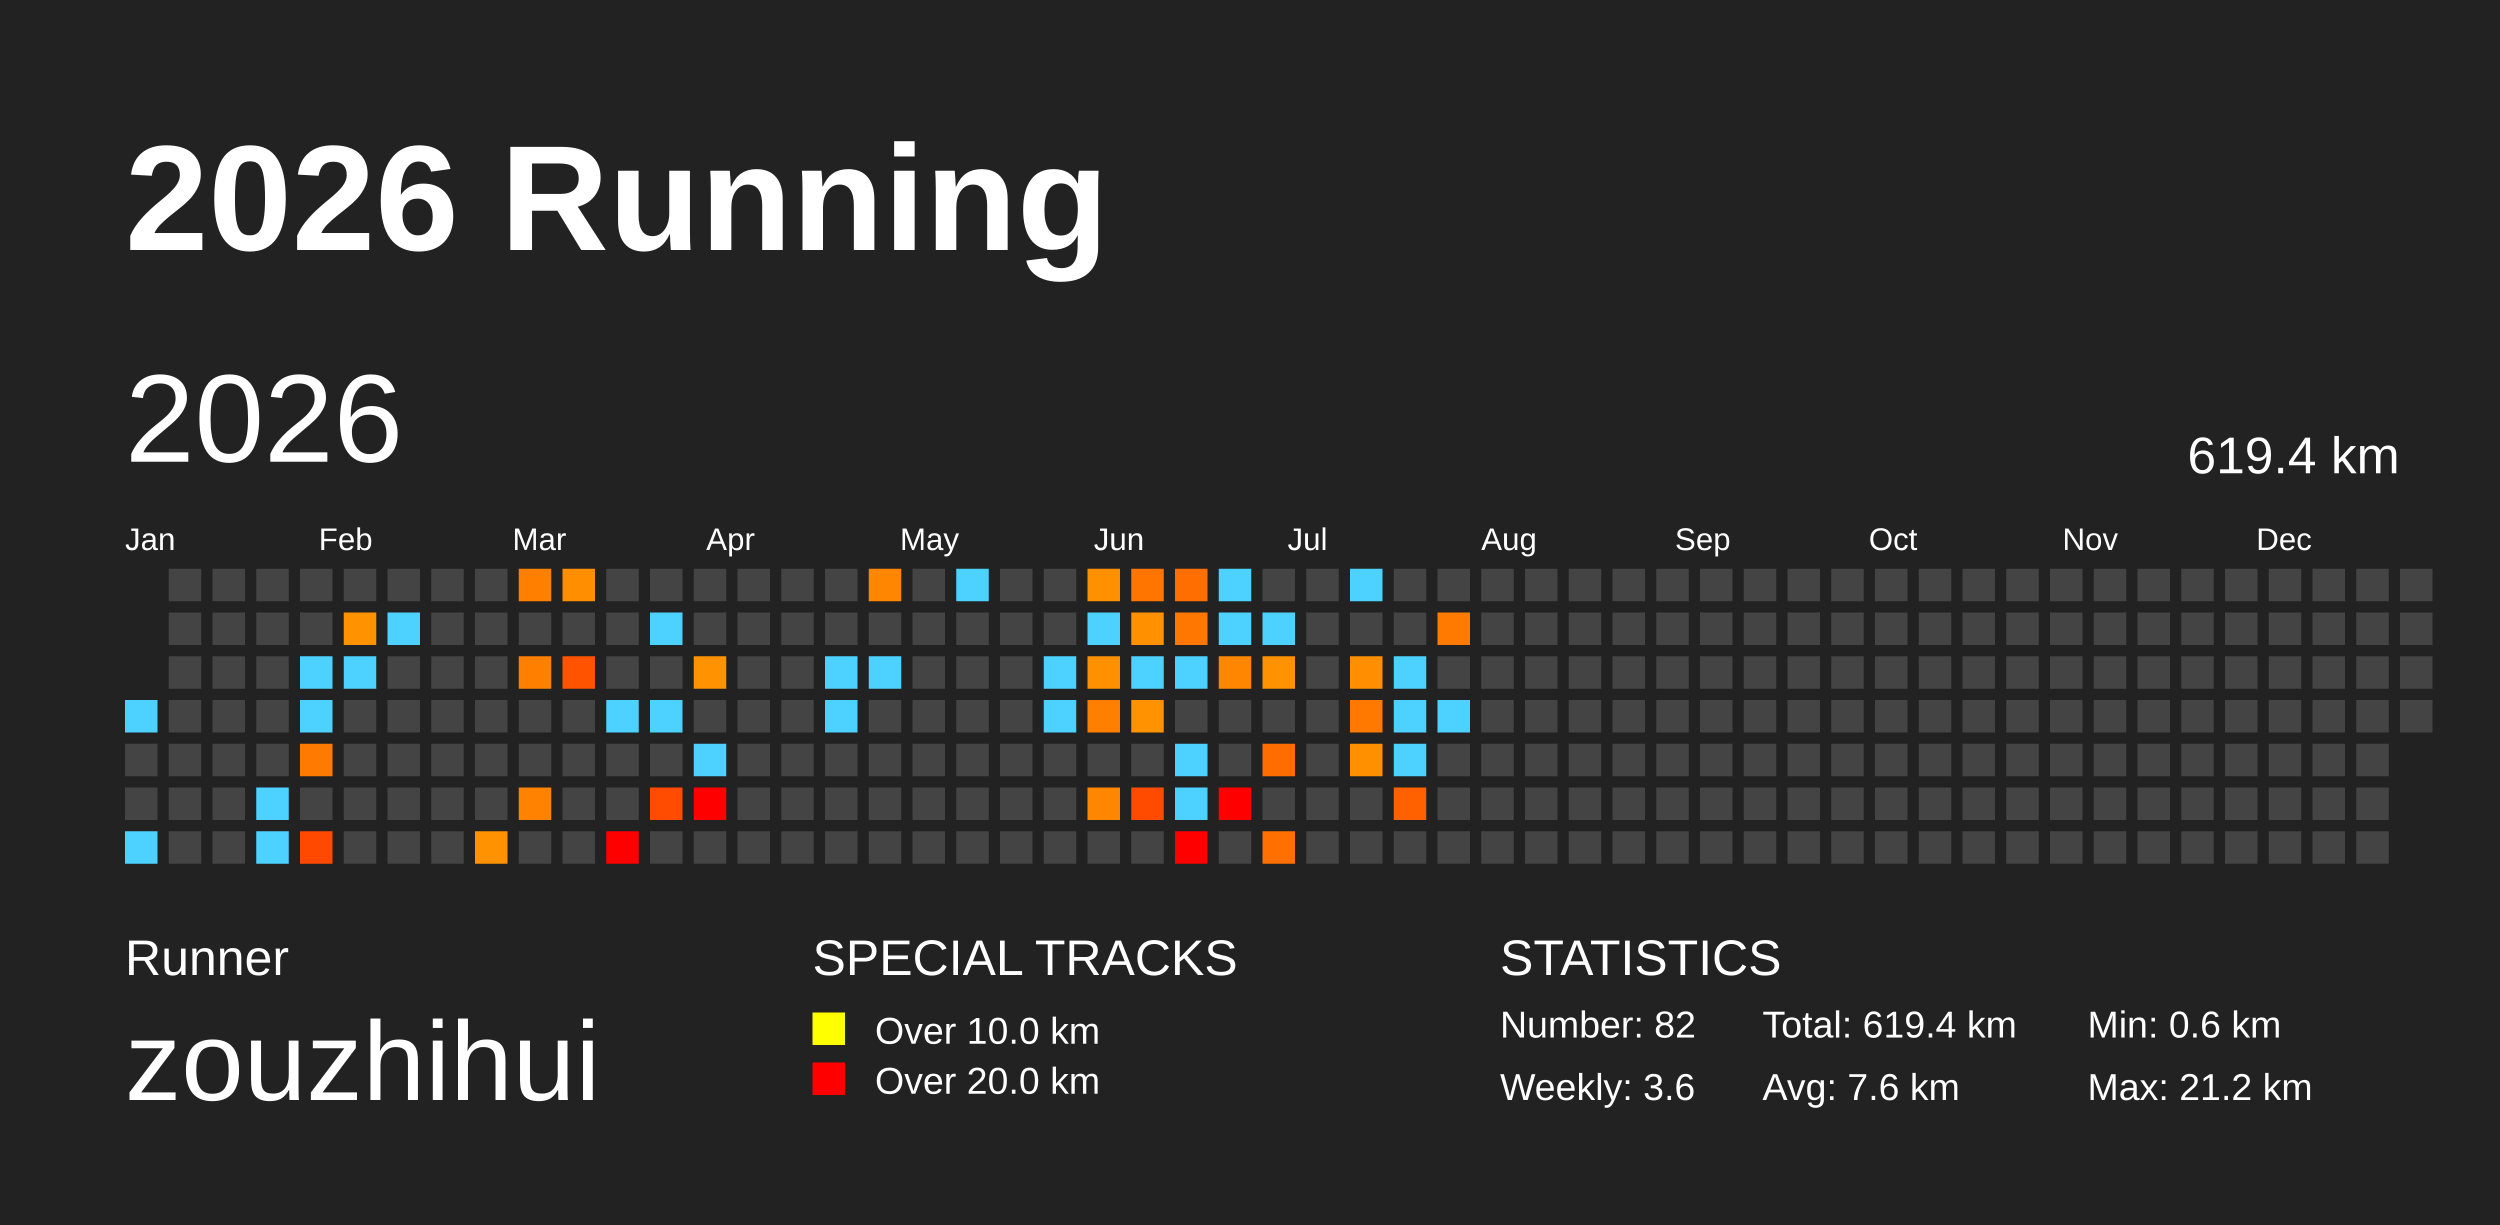
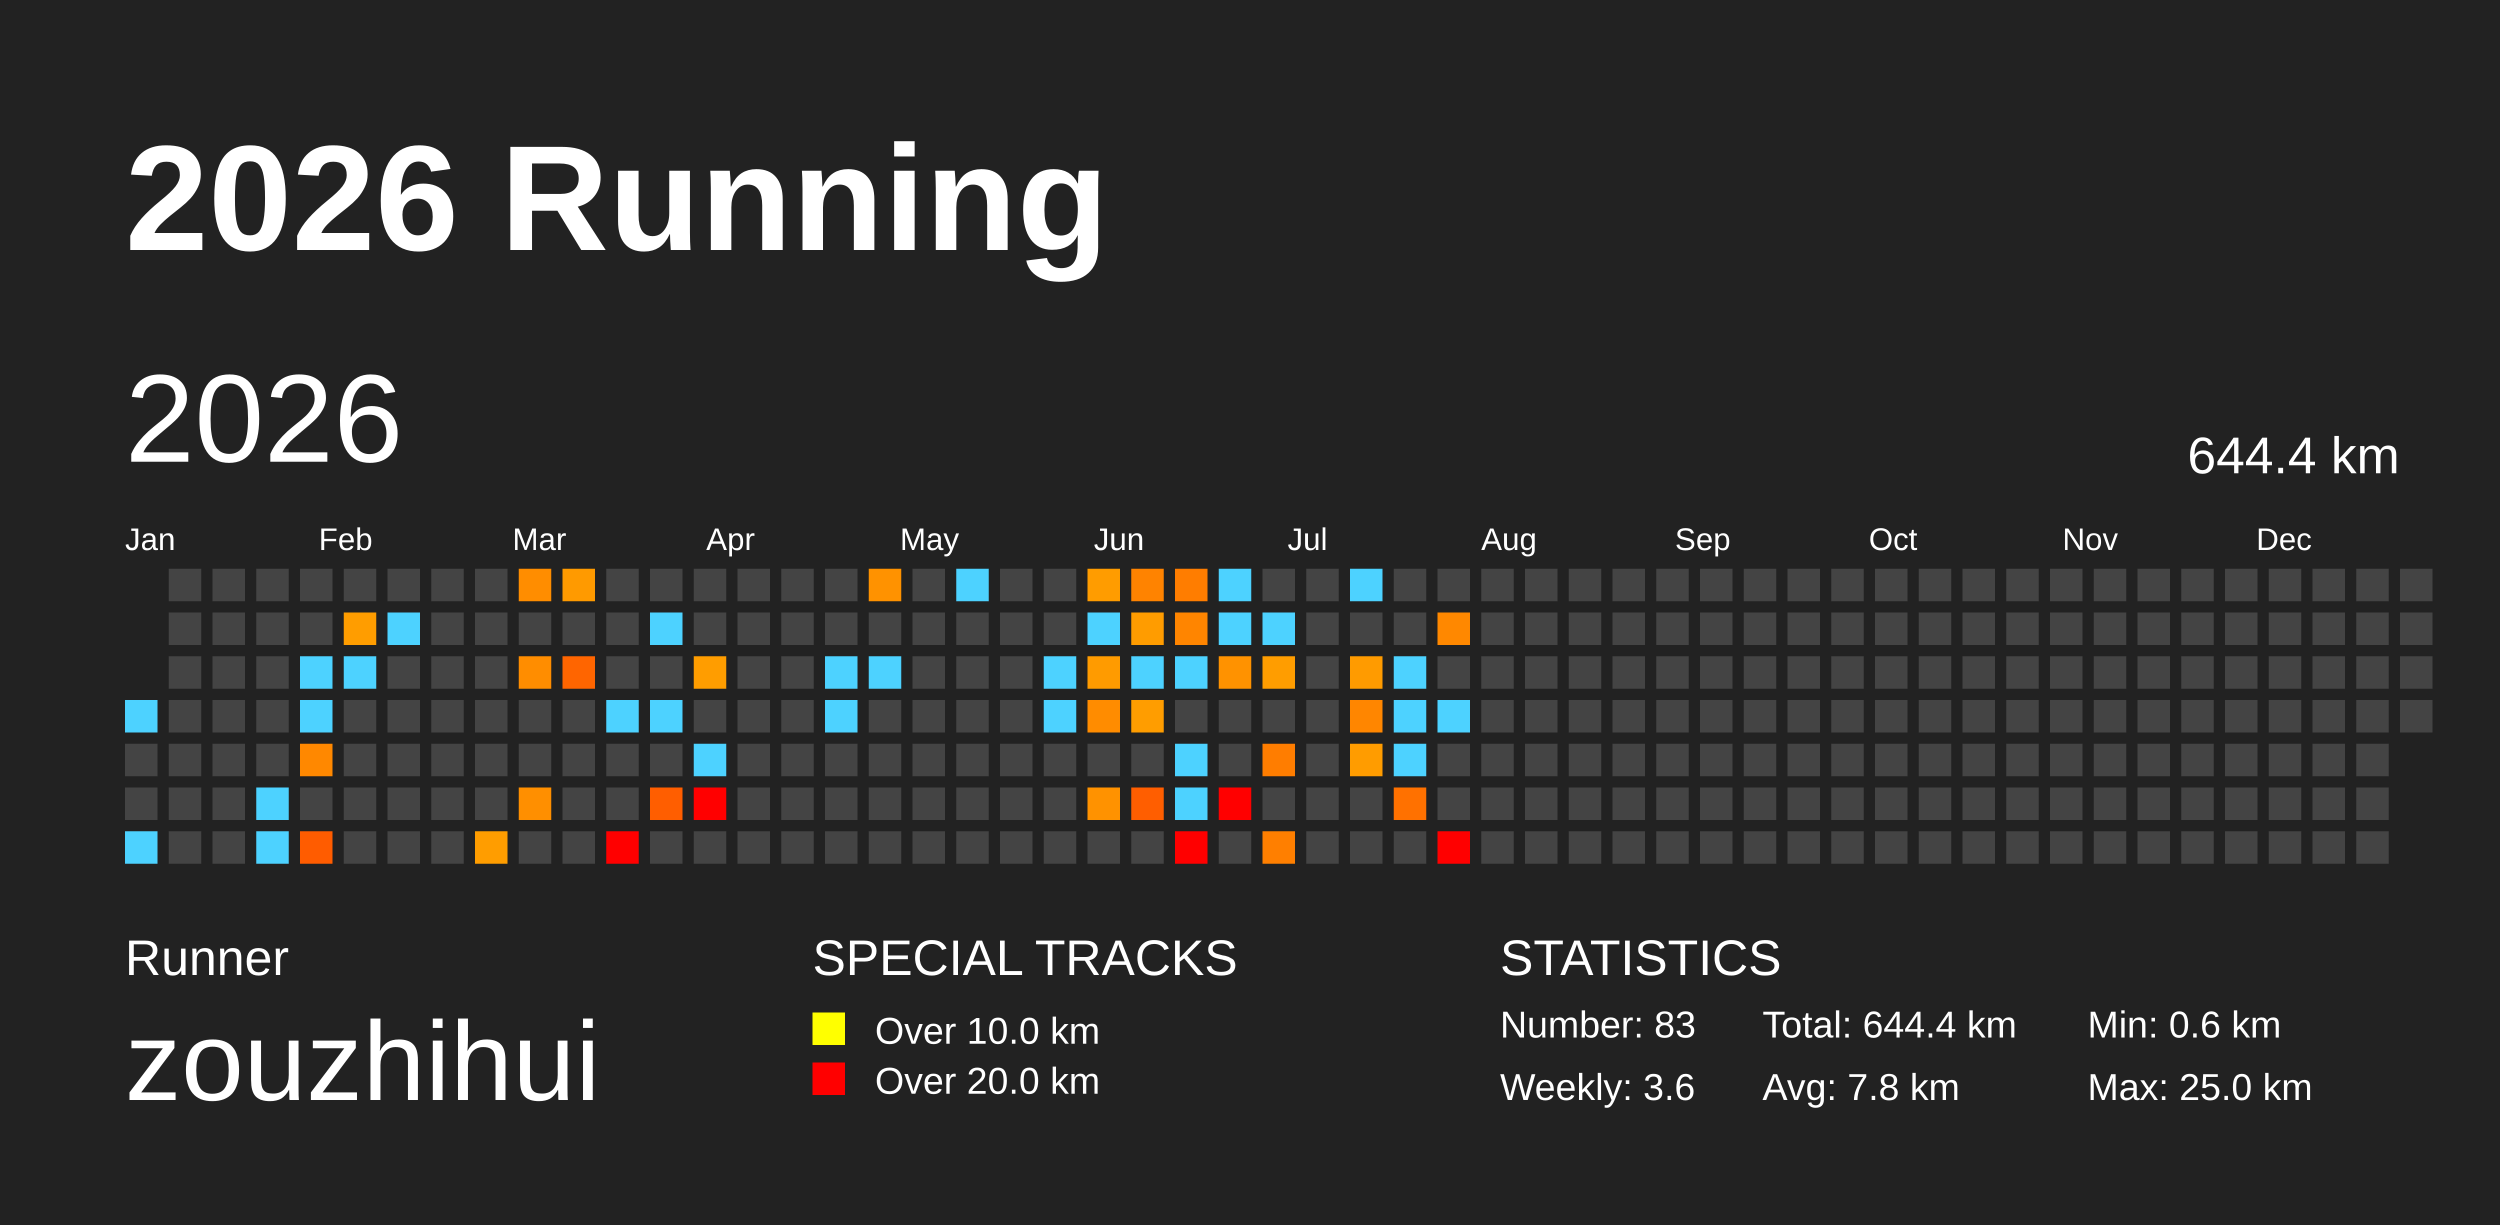
<svg xmlns="http://www.w3.org/2000/svg" baseProfile="full" height="98mm" version="1.1" viewBox="0,0,200,98" width="200mm">
  <defs />
  <rect fill="#222222" height="98" width="200" x="0" y="0" />
  <text fill="#FFFFFF" style="font-size:12px; font-family:Arial; font-weight:bold;" x="10" y="20">2026 Running</text>
  <text fill="#FFFFFF" style="font-size:4px; font-family:Arial" x="10" y="78">Runner</text>
  <text fill="#FFFFFF" style="font-size:9px; font-family:Arial" x="10" y="88">zouzhihui</text>
  <text fill="#FFFFFF" style="font-size:4px; font-family:Arial" x="65" y="78">SPECIAL TRACKS</text>
  <rect fill="yellow" height="2.6" width="2.6" x="65" y="81" />
  <text fill="#FFFFFF" style="font-size:3px; font-family:Arial" x="70" y="83.5">Over 10.0 km</text>
  <rect fill="red" height="2.6" width="2.6" x="65" y="85" />
  <text fill="#FFFFFF" style="font-size:3px; font-family:Arial" x="70" y="87.5">Over 20.0 km</text>
  <text fill="#FFFFFF" style="font-size:4px; font-family:Arial" x="120" y="78">STATISTICS</text>
-   <text fill="#FFFFFF" style="font-size:3px; font-family:Arial" x="120" y="83">Number: 82</text>
+   <text fill="#FFFFFF" style="font-size:3px; font-family:Arial" x="120" y="83">Number: 83</text>
  <text fill="#FFFFFF" style="font-size:3px; font-family:Arial" x="120" y="88">Weekly: 3.6</text>
-   <text fill="#FFFFFF" style="font-size:3px; font-family:Arial" x="141" y="83">Total: 619.4 km</text>
-   <text fill="#FFFFFF" style="font-size:3px; font-family:Arial" x="141" y="88">Avg: 7.6 km</text>
+   <text fill="#FFFFFF" style="font-size:3px; font-family:Arial" x="141" y="83">Total: 644.4 km</text>
+   <text fill="#FFFFFF" style="font-size:3px; font-family:Arial" x="141" y="88">Avg: 7.8 km</text>
  <text fill="#FFFFFF" style="font-size:3px; font-family:Arial" x="167" y="83">Min: 0.6 km</text>
-   <text fill="#FFFFFF" style="font-size:3px; font-family:Arial" x="167" y="88">Max: 21.2 km</text>
+   <text fill="#FFFFFF" style="font-size:3px; font-family:Arial" x="167" y="88">Max: 25.0 km</text>
  <text dominant-baseline="hanging" fill="#FFFFFF" style="font-size:10.0px; font-family:Arial;" x="10" y="30">2026</text>
-   <text dominant-baseline="hanging" fill="#FFFFFF" style="font-size:4.125px; font-family:Arial;" x="175" y="35">619.4 km</text>
+   <text dominant-baseline="hanging" fill="#FFFFFF" style="font-size:4.125px; font-family:Arial;" x="175" y="35">644.4 km</text>
  <text fill="#FFFFFF" style="font-size:2.5px; font-family:Arial" x="10.0" y="44">Jan</text>
  <text fill="#FFFFFF" style="font-size:2.5px; font-family:Arial" x="25.5" y="44">Feb</text>
  <text fill="#FFFFFF" style="font-size:2.5px; font-family:Arial" x="41.0" y="44">Mar</text>
  <text fill="#FFFFFF" style="font-size:2.5px; font-family:Arial" x="56.5" y="44">Apr</text>
  <text fill="#FFFFFF" style="font-size:2.5px; font-family:Arial" x="72.0" y="44">May</text>
  <text fill="#FFFFFF" style="font-size:2.5px; font-family:Arial" x="87.5" y="44">Jun</text>
  <text fill="#FFFFFF" style="font-size:2.5px; font-family:Arial" x="103.0" y="44">Jul</text>
  <text fill="#FFFFFF" style="font-size:2.5px; font-family:Arial" x="118.5" y="44">Aug</text>
  <text fill="#FFFFFF" style="font-size:2.5px; font-family:Arial" x="134.0" y="44">Sep</text>
  <text fill="#FFFFFF" style="font-size:2.5px; font-family:Arial" x="149.5" y="44">Oct</text>
  <text fill="#FFFFFF" style="font-size:2.5px; font-family:Arial" x="165.0" y="44">Nov</text>
  <text fill="#FFFFFF" style="font-size:2.5px; font-family:Arial" x="180.5" y="44">Dec</text>
  <rect fill="#4dd2ff" height="2.6" width="2.6" x="10.0" y="56.0" />
  <rect fill="#444444" height="2.6" width="2.6" x="10.0" y="59.5" />
  <rect fill="#444444" height="2.6" width="2.6" x="10.0" y="63.0" />
  <rect fill="#4dd2ff" height="2.6" width="2.6" x="10.0" y="66.5" />
  <rect fill="#444444" height="2.6" width="2.6" x="13.5" y="45.5" />
  <rect fill="#444444" height="2.6" width="2.6" x="13.5" y="49.0" />
  <rect fill="#444444" height="2.6" width="2.6" x="13.5" y="52.5" />
  <rect fill="#444444" height="2.6" width="2.6" x="13.5" y="56.0" />
  <rect fill="#444444" height="2.6" width="2.6" x="13.5" y="59.5" />
  <rect fill="#444444" height="2.6" width="2.6" x="13.5" y="63.0" />
  <rect fill="#444444" height="2.6" width="2.6" x="13.5" y="66.5" />
  <rect fill="#444444" height="2.6" width="2.6" x="17.0" y="45.5" />
  <rect fill="#444444" height="2.6" width="2.6" x="17.0" y="49.0" />
  <rect fill="#444444" height="2.6" width="2.6" x="17.0" y="52.5" />
  <rect fill="#444444" height="2.6" width="2.6" x="17.0" y="56.0" />
  <rect fill="#444444" height="2.6" width="2.6" x="17.0" y="59.5" />
  <rect fill="#444444" height="2.6" width="2.6" x="17.0" y="63.0" />
  <rect fill="#444444" height="2.6" width="2.6" x="17.0" y="66.5" />
  <rect fill="#444444" height="2.6" width="2.6" x="20.5" y="45.5" />
  <rect fill="#444444" height="2.6" width="2.6" x="20.5" y="49.0" />
  <rect fill="#444444" height="2.6" width="2.6" x="20.5" y="52.5" />
  <rect fill="#444444" height="2.6" width="2.6" x="20.5" y="56.0" />
  <rect fill="#444444" height="2.6" width="2.6" x="20.5" y="59.5" />
  <rect fill="#4dd2ff" height="2.6" width="2.6" x="20.5" y="63.0" />
  <rect fill="#4dd2ff" height="2.6" width="2.6" x="20.5" y="66.5" />
  <rect fill="#444444" height="2.6" width="2.6" x="24.0" y="45.5" />
  <rect fill="#444444" height="2.6" width="2.6" x="24.0" y="49.0" />
  <rect fill="#4dd2ff" height="2.6" width="2.6" x="24.0" y="52.5" />
  <rect fill="#4dd2ff" height="2.6" width="2.6" x="24.0" y="56.0" />
-   <rect fill="#ff7a00" height="2.6" width="2.6" x="24.0" y="59.5" />
+   <rect fill="#ff8800" height="2.6" width="2.6" x="24.0" y="59.5" />
  <rect fill="#444444" height="2.6" width="2.6" x="24.0" y="63.0" />
-   <rect fill="#ff4900" height="2.6" width="2.6" x="24.0" y="66.5" />
+   <rect fill="#ff5c00" height="2.6" width="2.6" x="24.0" y="66.5" />
  <rect fill="#444444" height="2.6" width="2.6" x="27.5" y="45.5" />
-   <rect fill="#ff9200" height="2.6" width="2.6" x="27.5" y="49.0" />
+   <rect fill="#ff9d00" height="2.6" width="2.6" x="27.5" y="49.0" />
  <rect fill="#4dd2ff" height="2.6" width="2.6" x="27.5" y="52.5" />
  <rect fill="#444444" height="2.6" width="2.6" x="27.5" y="56.0" />
  <rect fill="#444444" height="2.6" width="2.6" x="27.5" y="59.5" />
  <rect fill="#444444" height="2.6" width="2.6" x="27.5" y="63.0" />
  <rect fill="#444444" height="2.6" width="2.6" x="27.5" y="66.5" />
  <rect fill="#444444" height="2.6" width="2.6" x="31.0" y="45.5" />
  <rect fill="#4dd2ff" height="2.6" width="2.6" x="31.0" y="49.0" />
  <rect fill="#444444" height="2.6" width="2.6" x="31.0" y="52.5" />
  <rect fill="#444444" height="2.6" width="2.6" x="31.0" y="56.0" />
  <rect fill="#444444" height="2.6" width="2.6" x="31.0" y="59.5" />
  <rect fill="#444444" height="2.6" width="2.6" x="31.0" y="63.0" />
  <rect fill="#444444" height="2.6" width="2.6" x="31.0" y="66.5" />
  <rect fill="#444444" height="2.6" width="2.6" x="34.5" y="45.5" />
  <rect fill="#444444" height="2.6" width="2.6" x="34.5" y="49.0" />
  <rect fill="#444444" height="2.6" width="2.6" x="34.5" y="52.5" />
  <rect fill="#444444" height="2.6" width="2.6" x="34.5" y="56.0" />
  <rect fill="#444444" height="2.6" width="2.6" x="34.5" y="59.5" />
  <rect fill="#444444" height="2.6" width="2.6" x="34.5" y="63.0" />
  <rect fill="#444444" height="2.6" width="2.6" x="34.5" y="66.5" />
  <rect fill="#444444" height="2.6" width="2.6" x="38.0" y="45.5" />
  <rect fill="#444444" height="2.6" width="2.6" x="38.0" y="49.0" />
  <rect fill="#444444" height="2.6" width="2.6" x="38.0" y="52.5" />
  <rect fill="#444444" height="2.6" width="2.6" x="38.0" y="56.0" />
  <rect fill="#444444" height="2.6" width="2.6" x="38.0" y="59.5" />
  <rect fill="#444444" height="2.6" width="2.6" x="38.0" y="63.0" />
-   <rect fill="#ff9200" height="2.6" width="2.6" x="38.0" y="66.5" />
-   <rect fill="#ff8000" height="2.6" width="2.6" x="41.5" y="45.5" />
+   <rect fill="#ff9d00" height="2.6" width="2.6" x="38.0" y="66.5" />
+   <rect fill="#ff8d00" height="2.6" width="2.6" x="41.5" y="45.5" />
  <rect fill="#444444" height="2.6" width="2.6" x="41.5" y="49.0" />
-   <rect fill="#ff8000" height="2.6" width="2.6" x="41.5" y="52.5" />
+   <rect fill="#ff8d00" height="2.6" width="2.6" x="41.5" y="52.5" />
  <rect fill="#444444" height="2.6" width="2.6" x="41.5" y="56.0" />
  <rect fill="#444444" height="2.6" width="2.6" x="41.5" y="59.5" />
-   <rect fill="#ff8200" height="2.6" width="2.6" x="41.5" y="63.0" />
+   <rect fill="#ff8f00" height="2.6" width="2.6" x="41.5" y="63.0" />
  <rect fill="#444444" height="2.6" width="2.6" x="41.5" y="66.5" />
-   <rect fill="#ff8e00" height="2.6" width="2.6" x="45.0" y="45.5" />
+   <rect fill="#ff9a00" height="2.6" width="2.6" x="45.0" y="45.5" />
  <rect fill="#444444" height="2.6" width="2.6" x="45.0" y="49.0" />
-   <rect fill="#ff5300" height="2.6" width="2.6" x="45.0" y="52.5" />
+   <rect fill="#ff6500" height="2.6" width="2.6" x="45.0" y="52.5" />
  <rect fill="#444444" height="2.6" width="2.6" x="45.0" y="56.0" />
  <rect fill="#444444" height="2.6" width="2.6" x="45.0" y="59.5" />
  <rect fill="#444444" height="2.6" width="2.6" x="45.0" y="63.0" />
  <rect fill="#444444" height="2.6" width="2.6" x="45.0" y="66.5" />
  <rect fill="#444444" height="2.6" width="2.6" x="48.5" y="45.5" />
  <rect fill="#444444" height="2.6" width="2.6" x="48.5" y="49.0" />
  <rect fill="#444444" height="2.6" width="2.6" x="48.5" y="52.5" />
  <rect fill="#4dd2ff" height="2.6" width="2.6" x="48.5" y="56.0" />
  <rect fill="#444444" height="2.6" width="2.6" x="48.5" y="59.5" />
  <rect fill="#444444" height="2.6" width="2.6" x="48.5" y="63.0" />
  <rect fill="red" height="2.6" width="2.6" x="48.5" y="66.5" />
  <rect fill="#444444" height="2.6" width="2.6" x="52.0" y="45.5" />
  <rect fill="#4dd2ff" height="2.6" width="2.6" x="52.0" y="49.0" />
  <rect fill="#444444" height="2.6" width="2.6" x="52.0" y="52.5" />
  <rect fill="#4dd2ff" height="2.6" width="2.6" x="52.0" y="56.0" />
  <rect fill="#444444" height="2.6" width="2.6" x="52.0" y="59.5" />
-   <rect fill="#ff4c00" height="2.6" width="2.6" x="52.0" y="63.0" />
+   <rect fill="#ff5e00" height="2.6" width="2.6" x="52.0" y="63.0" />
  <rect fill="#444444" height="2.6" width="2.6" x="52.0" y="66.5" />
  <rect fill="#444444" height="2.6" width="2.6" x="55.5" y="45.5" />
  <rect fill="#444444" height="2.6" width="2.6" x="55.5" y="49.0" />
-   <rect fill="#ff9200" height="2.6" width="2.6" x="55.5" y="52.5" />
+   <rect fill="#ff9d00" height="2.6" width="2.6" x="55.5" y="52.5" />
  <rect fill="#444444" height="2.6" width="2.6" x="55.5" y="56.0" />
  <rect fill="#4dd2ff" height="2.6" width="2.6" x="55.5" y="59.5" />
  <rect fill="red" height="2.6" width="2.6" x="55.5" y="63.0" />
  <rect fill="#444444" height="2.6" width="2.6" x="55.5" y="66.5" />
  <rect fill="#444444" height="2.6" width="2.6" x="59.0" y="45.5" />
  <rect fill="#444444" height="2.6" width="2.6" x="59.0" y="49.0" />
  <rect fill="#444444" height="2.6" width="2.6" x="59.0" y="52.5" />
  <rect fill="#444444" height="2.6" width="2.6" x="59.0" y="56.0" />
  <rect fill="#444444" height="2.6" width="2.6" x="59.0" y="59.5" />
  <rect fill="#444444" height="2.6" width="2.6" x="59.0" y="63.0" />
  <rect fill="#444444" height="2.6" width="2.6" x="59.0" y="66.5" />
  <rect fill="#444444" height="2.6" width="2.6" x="62.5" y="45.5" />
  <rect fill="#444444" height="2.6" width="2.6" x="62.5" y="49.0" />
  <rect fill="#444444" height="2.6" width="2.6" x="62.5" y="52.5" />
  <rect fill="#444444" height="2.6" width="2.6" x="62.5" y="56.0" />
  <rect fill="#444444" height="2.6" width="2.6" x="62.5" y="59.5" />
  <rect fill="#444444" height="2.6" width="2.6" x="62.5" y="63.0" />
  <rect fill="#444444" height="2.6" width="2.6" x="62.5" y="66.5" />
  <rect fill="#444444" height="2.6" width="2.6" x="66.0" y="45.5" />
  <rect fill="#444444" height="2.6" width="2.6" x="66.0" y="49.0" />
  <rect fill="#4dd2ff" height="2.6" width="2.6" x="66.0" y="52.5" />
  <rect fill="#4dd2ff" height="2.6" width="2.6" x="66.0" y="56.0" />
  <rect fill="#444444" height="2.6" width="2.6" x="66.0" y="59.5" />
  <rect fill="#444444" height="2.6" width="2.6" x="66.0" y="63.0" />
  <rect fill="#444444" height="2.6" width="2.6" x="66.0" y="66.5" />
-   <rect fill="#ff8600" height="2.6" width="2.6" x="69.5" y="45.5" />
+   <rect fill="#ff9200" height="2.6" width="2.6" x="69.5" y="45.5" />
  <rect fill="#444444" height="2.6" width="2.6" x="69.5" y="49.0" />
  <rect fill="#4dd2ff" height="2.6" width="2.6" x="69.5" y="52.5" />
  <rect fill="#444444" height="2.6" width="2.6" x="69.5" y="56.0" />
  <rect fill="#444444" height="2.6" width="2.6" x="69.5" y="59.5" />
  <rect fill="#444444" height="2.6" width="2.6" x="69.5" y="63.0" />
  <rect fill="#444444" height="2.6" width="2.6" x="69.5" y="66.5" />
  <rect fill="#444444" height="2.6" width="2.6" x="73.0" y="45.5" />
  <rect fill="#444444" height="2.6" width="2.6" x="73.0" y="49.0" />
  <rect fill="#444444" height="2.6" width="2.6" x="73.0" y="52.5" />
  <rect fill="#444444" height="2.6" width="2.6" x="73.0" y="56.0" />
  <rect fill="#444444" height="2.6" width="2.6" x="73.0" y="59.5" />
  <rect fill="#444444" height="2.6" width="2.6" x="73.0" y="63.0" />
  <rect fill="#444444" height="2.6" width="2.6" x="73.0" y="66.5" />
  <rect fill="#4dd2ff" height="2.6" width="2.6" x="76.5" y="45.5" />
  <rect fill="#444444" height="2.6" width="2.6" x="76.5" y="49.0" />
  <rect fill="#444444" height="2.6" width="2.6" x="76.5" y="52.5" />
  <rect fill="#444444" height="2.6" width="2.6" x="76.5" y="56.0" />
  <rect fill="#444444" height="2.6" width="2.6" x="76.5" y="59.5" />
  <rect fill="#444444" height="2.6" width="2.6" x="76.5" y="63.0" />
  <rect fill="#444444" height="2.6" width="2.6" x="76.5" y="66.5" />
  <rect fill="#444444" height="2.6" width="2.6" x="80.0" y="45.5" />
  <rect fill="#444444" height="2.6" width="2.6" x="80.0" y="49.0" />
  <rect fill="#444444" height="2.6" width="2.6" x="80.0" y="52.5" />
  <rect fill="#444444" height="2.6" width="2.6" x="80.0" y="56.0" />
  <rect fill="#444444" height="2.6" width="2.6" x="80.0" y="59.5" />
  <rect fill="#444444" height="2.6" width="2.6" x="80.0" y="63.0" />
  <rect fill="#444444" height="2.6" width="2.6" x="80.0" y="66.5" />
  <rect fill="#444444" height="2.6" width="2.6" x="83.5" y="45.5" />
  <rect fill="#444444" height="2.6" width="2.6" x="83.5" y="49.0" />
  <rect fill="#4dd2ff" height="2.6" width="2.6" x="83.5" y="52.5" />
  <rect fill="#4dd2ff" height="2.6" width="2.6" x="83.5" y="56.0" />
  <rect fill="#444444" height="2.6" width="2.6" x="83.5" y="59.5" />
  <rect fill="#444444" height="2.6" width="2.6" x="83.5" y="63.0" />
  <rect fill="#444444" height="2.6" width="2.6" x="83.5" y="66.5" />
-   <rect fill="#ff9100" height="2.6" width="2.6" x="87.0" y="45.5" />
+   <rect fill="#ff9c00" height="2.6" width="2.6" x="87.0" y="45.5" />
  <rect fill="#4dd2ff" height="2.6" width="2.6" x="87.0" y="49.0" />
-   <rect fill="#ff9000" height="2.6" width="2.6" x="87.0" y="52.5" />
-   <rect fill="#ff7f00" height="2.6" width="2.6" x="87.0" y="56.0" />
+   <rect fill="#ff9b00" height="2.6" width="2.6" x="87.0" y="52.5" />
+   <rect fill="#ff8c00" height="2.6" width="2.6" x="87.0" y="56.0" />
  <rect fill="#444444" height="2.6" width="2.6" x="87.0" y="59.5" />
-   <rect fill="#ff8600" height="2.6" width="2.6" x="87.0" y="63.0" />
+   <rect fill="#ff9200" height="2.6" width="2.6" x="87.0" y="63.0" />
  <rect fill="#444444" height="2.6" width="2.6" x="87.0" y="66.5" />
-   <rect fill="#ff7500" height="2.6" width="2.6" x="90.5" y="45.5" />
-   <rect fill="#ff9000" height="2.6" width="2.6" x="90.5" y="49.0" />
+   <rect fill="#ff8300" height="2.6" width="2.6" x="90.5" y="45.5" />
+   <rect fill="#ff9c00" height="2.6" width="2.6" x="90.5" y="49.0" />
  <rect fill="#4dd2ff" height="2.6" width="2.6" x="90.5" y="52.5" />
-   <rect fill="#ff9200" height="2.6" width="2.6" x="90.5" y="56.0" />
+   <rect fill="#ff9d00" height="2.6" width="2.6" x="90.5" y="56.0" />
  <rect fill="#444444" height="2.6" width="2.6" x="90.5" y="59.5" />
-   <rect fill="#ff4b00" height="2.6" width="2.6" x="90.5" y="63.0" />
+   <rect fill="#ff5e00" height="2.6" width="2.6" x="90.5" y="63.0" />
  <rect fill="#444444" height="2.6" width="2.6" x="90.5" y="66.5" />
-   <rect fill="#ff6e00" height="2.6" width="2.6" x="94.0" y="45.5" />
-   <rect fill="#ff7700" height="2.6" width="2.6" x="94.0" y="49.0" />
+   <rect fill="#ff7d00" height="2.6" width="2.6" x="94.0" y="45.5" />
+   <rect fill="#ff8500" height="2.6" width="2.6" x="94.0" y="49.0" />
  <rect fill="#4dd2ff" height="2.6" width="2.6" x="94.0" y="52.5" />
  <rect fill="#444444" height="2.6" width="2.6" x="94.0" y="56.0" />
  <rect fill="#4dd2ff" height="2.6" width="2.6" x="94.0" y="59.5" />
  <rect fill="#4dd2ff" height="2.6" width="2.6" x="94.0" y="63.0" />
  <rect fill="red" height="2.6" width="2.6" x="94.0" y="66.5" />
  <rect fill="#4dd2ff" height="2.6" width="2.6" x="97.5" y="45.5" />
  <rect fill="#4dd2ff" height="2.6" width="2.6" x="97.5" y="49.0" />
-   <rect fill="#ff8600" height="2.6" width="2.6" x="97.5" y="52.5" />
+   <rect fill="#ff9200" height="2.6" width="2.6" x="97.5" y="52.5" />
  <rect fill="#444444" height="2.6" width="2.6" x="97.5" y="56.0" />
  <rect fill="#444444" height="2.6" width="2.6" x="97.5" y="59.5" />
  <rect fill="red" height="2.6" width="2.6" x="97.5" y="63.0" />
  <rect fill="#444444" height="2.6" width="2.6" x="97.5" y="66.5" />
  <rect fill="#444444" height="2.6" width="2.6" x="101.0" y="45.5" />
  <rect fill="#4dd2ff" height="2.6" width="2.6" x="101.0" y="49.0" />
-   <rect fill="#ff9200" height="2.6" width="2.6" x="101.0" y="52.5" />
+   <rect fill="#ff9d00" height="2.6" width="2.6" x="101.0" y="52.5" />
  <rect fill="#444444" height="2.6" width="2.6" x="101.0" y="56.0" />
-   <rect fill="#ff6d00" height="2.6" width="2.6" x="101.0" y="59.5" />
+   <rect fill="#ff7d00" height="2.6" width="2.6" x="101.0" y="59.5" />
  <rect fill="#444444" height="2.6" width="2.6" x="101.0" y="63.0" />
-   <rect fill="#ff7000" height="2.6" width="2.6" x="101.0" y="66.5" />
+   <rect fill="#ff7f00" height="2.6" width="2.6" x="101.0" y="66.5" />
  <rect fill="#444444" height="2.6" width="2.6" x="104.5" y="45.5" />
  <rect fill="#444444" height="2.6" width="2.6" x="104.5" y="49.0" />
  <rect fill="#444444" height="2.6" width="2.6" x="104.5" y="52.5" />
  <rect fill="#444444" height="2.6" width="2.6" x="104.5" y="56.0" />
  <rect fill="#444444" height="2.6" width="2.6" x="104.5" y="59.5" />
  <rect fill="#444444" height="2.6" width="2.6" x="104.5" y="63.0" />
  <rect fill="#444444" height="2.6" width="2.6" x="104.5" y="66.5" />
  <rect fill="#4dd2ff" height="2.6" width="2.6" x="108.0" y="45.5" />
  <rect fill="#444444" height="2.6" width="2.6" x="108.0" y="49.0" />
-   <rect fill="#ff8f00" height="2.6" width="2.6" x="108.0" y="52.5" />
-   <rect fill="#ff7800" height="2.6" width="2.6" x="108.0" y="56.0" />
-   <rect fill="#ff9100" height="2.6" width="2.6" x="108.0" y="59.5" />
+   <rect fill="#ff9b00" height="2.6" width="2.6" x="108.0" y="52.5" />
+   <rect fill="#ff8600" height="2.6" width="2.6" x="108.0" y="56.0" />
+   <rect fill="#ff9c00" height="2.6" width="2.6" x="108.0" y="59.5" />
  <rect fill="#444444" height="2.6" width="2.6" x="108.0" y="63.0" />
  <rect fill="#444444" height="2.6" width="2.6" x="108.0" y="66.5" />
  <rect fill="#444444" height="2.6" width="2.6" x="111.5" y="45.5" />
  <rect fill="#444444" height="2.6" width="2.6" x="111.5" y="49.0" />
  <rect fill="#4dd2ff" height="2.6" width="2.6" x="111.5" y="52.5" />
  <rect fill="#4dd2ff" height="2.6" width="2.6" x="111.5" y="56.0" />
  <rect fill="#4dd2ff" height="2.6" width="2.6" x="111.5" y="59.5" />
-   <rect fill="#ff6100" height="2.6" width="2.6" x="111.5" y="63.0" />
+   <rect fill="#ff7100" height="2.6" width="2.6" x="111.5" y="63.0" />
  <rect fill="#444444" height="2.6" width="2.6" x="111.5" y="66.5" />
  <rect fill="#444444" height="2.6" width="2.6" x="115.0" y="45.5" />
-   <rect fill="#ff7a00" height="2.6" width="2.6" x="115.0" y="49.0" />
+   <rect fill="#ff8800" height="2.6" width="2.6" x="115.0" y="49.0" />
  <rect fill="#444444" height="2.6" width="2.6" x="115.0" y="52.5" />
  <rect fill="#4dd2ff" height="2.6" width="2.6" x="115.0" y="56.0" />
  <rect fill="#444444" height="2.6" width="2.6" x="115.0" y="59.5" />
  <rect fill="#444444" height="2.6" width="2.6" x="115.0" y="63.0" />
-   <rect fill="#444444" height="2.6" width="2.6" x="115.0" y="66.5" />
+   <rect fill="red" height="2.6" width="2.6" x="115.0" y="66.5" />
  <rect fill="#444444" height="2.6" width="2.6" x="118.5" y="45.5" />
  <rect fill="#444444" height="2.6" width="2.6" x="118.5" y="49.0" />
  <rect fill="#444444" height="2.6" width="2.6" x="118.5" y="52.5" />
  <rect fill="#444444" height="2.6" width="2.6" x="118.5" y="56.0" />
  <rect fill="#444444" height="2.6" width="2.6" x="118.5" y="59.5" />
  <rect fill="#444444" height="2.6" width="2.6" x="118.5" y="63.0" />
  <rect fill="#444444" height="2.6" width="2.6" x="118.5" y="66.5" />
  <rect fill="#444444" height="2.6" width="2.6" x="122.0" y="45.5" />
  <rect fill="#444444" height="2.6" width="2.6" x="122.0" y="49.0" />
  <rect fill="#444444" height="2.6" width="2.6" x="122.0" y="52.5" />
  <rect fill="#444444" height="2.6" width="2.6" x="122.0" y="56.0" />
  <rect fill="#444444" height="2.6" width="2.6" x="122.0" y="59.5" />
  <rect fill="#444444" height="2.6" width="2.6" x="122.0" y="63.0" />
  <rect fill="#444444" height="2.6" width="2.6" x="122.0" y="66.5" />
  <rect fill="#444444" height="2.6" width="2.6" x="125.5" y="45.5" />
  <rect fill="#444444" height="2.6" width="2.6" x="125.5" y="49.0" />
  <rect fill="#444444" height="2.6" width="2.6" x="125.5" y="52.5" />
  <rect fill="#444444" height="2.6" width="2.6" x="125.5" y="56.0" />
  <rect fill="#444444" height="2.6" width="2.6" x="125.5" y="59.5" />
  <rect fill="#444444" height="2.6" width="2.6" x="125.5" y="63.0" />
  <rect fill="#444444" height="2.6" width="2.6" x="125.5" y="66.5" />
  <rect fill="#444444" height="2.6" width="2.6" x="129.0" y="45.5" />
  <rect fill="#444444" height="2.6" width="2.6" x="129.0" y="49.0" />
  <rect fill="#444444" height="2.6" width="2.6" x="129.0" y="52.5" />
  <rect fill="#444444" height="2.6" width="2.6" x="129.0" y="56.0" />
  <rect fill="#444444" height="2.6" width="2.6" x="129.0" y="59.5" />
  <rect fill="#444444" height="2.6" width="2.6" x="129.0" y="63.0" />
  <rect fill="#444444" height="2.6" width="2.6" x="129.0" y="66.5" />
  <rect fill="#444444" height="2.6" width="2.6" x="132.5" y="45.5" />
  <rect fill="#444444" height="2.6" width="2.6" x="132.5" y="49.0" />
  <rect fill="#444444" height="2.6" width="2.6" x="132.5" y="52.5" />
  <rect fill="#444444" height="2.6" width="2.6" x="132.5" y="56.0" />
  <rect fill="#444444" height="2.6" width="2.6" x="132.5" y="59.5" />
  <rect fill="#444444" height="2.6" width="2.6" x="132.5" y="63.0" />
  <rect fill="#444444" height="2.6" width="2.6" x="132.5" y="66.5" />
  <rect fill="#444444" height="2.6" width="2.6" x="136.0" y="45.5" />
  <rect fill="#444444" height="2.6" width="2.6" x="136.0" y="49.0" />
  <rect fill="#444444" height="2.6" width="2.6" x="136.0" y="52.5" />
  <rect fill="#444444" height="2.6" width="2.6" x="136.0" y="56.0" />
  <rect fill="#444444" height="2.6" width="2.6" x="136.0" y="59.5" />
  <rect fill="#444444" height="2.6" width="2.6" x="136.0" y="63.0" />
  <rect fill="#444444" height="2.6" width="2.6" x="136.0" y="66.5" />
  <rect fill="#444444" height="2.6" width="2.6" x="139.5" y="45.5" />
  <rect fill="#444444" height="2.6" width="2.6" x="139.5" y="49.0" />
  <rect fill="#444444" height="2.6" width="2.6" x="139.5" y="52.5" />
  <rect fill="#444444" height="2.6" width="2.6" x="139.5" y="56.0" />
  <rect fill="#444444" height="2.6" width="2.6" x="139.5" y="59.5" />
  <rect fill="#444444" height="2.6" width="2.6" x="139.5" y="63.0" />
  <rect fill="#444444" height="2.6" width="2.6" x="139.5" y="66.5" />
  <rect fill="#444444" height="2.6" width="2.6" x="143.0" y="45.5" />
  <rect fill="#444444" height="2.6" width="2.6" x="143.0" y="49.0" />
  <rect fill="#444444" height="2.6" width="2.6" x="143.0" y="52.5" />
  <rect fill="#444444" height="2.6" width="2.6" x="143.0" y="56.0" />
  <rect fill="#444444" height="2.6" width="2.6" x="143.0" y="59.5" />
  <rect fill="#444444" height="2.6" width="2.6" x="143.0" y="63.0" />
  <rect fill="#444444" height="2.6" width="2.6" x="143.0" y="66.5" />
  <rect fill="#444444" height="2.6" width="2.6" x="146.5" y="45.5" />
  <rect fill="#444444" height="2.6" width="2.6" x="146.5" y="49.0" />
  <rect fill="#444444" height="2.6" width="2.6" x="146.5" y="52.5" />
  <rect fill="#444444" height="2.6" width="2.6" x="146.5" y="56.0" />
  <rect fill="#444444" height="2.6" width="2.6" x="146.5" y="59.5" />
  <rect fill="#444444" height="2.6" width="2.6" x="146.5" y="63.0" />
  <rect fill="#444444" height="2.6" width="2.6" x="146.5" y="66.5" />
  <rect fill="#444444" height="2.6" width="2.6" x="150.0" y="45.5" />
  <rect fill="#444444" height="2.6" width="2.6" x="150.0" y="49.0" />
  <rect fill="#444444" height="2.6" width="2.6" x="150.0" y="52.5" />
  <rect fill="#444444" height="2.6" width="2.6" x="150.0" y="56.0" />
  <rect fill="#444444" height="2.6" width="2.6" x="150.0" y="59.5" />
  <rect fill="#444444" height="2.6" width="2.6" x="150.0" y="63.0" />
  <rect fill="#444444" height="2.6" width="2.6" x="150.0" y="66.5" />
  <rect fill="#444444" height="2.6" width="2.6" x="153.5" y="45.5" />
  <rect fill="#444444" height="2.6" width="2.6" x="153.5" y="49.0" />
  <rect fill="#444444" height="2.6" width="2.6" x="153.5" y="52.5" />
  <rect fill="#444444" height="2.6" width="2.6" x="153.5" y="56.0" />
  <rect fill="#444444" height="2.6" width="2.6" x="153.5" y="59.5" />
  <rect fill="#444444" height="2.6" width="2.6" x="153.5" y="63.0" />
  <rect fill="#444444" height="2.6" width="2.6" x="153.5" y="66.5" />
  <rect fill="#444444" height="2.6" width="2.6" x="157.0" y="45.5" />
  <rect fill="#444444" height="2.6" width="2.6" x="157.0" y="49.0" />
  <rect fill="#444444" height="2.6" width="2.6" x="157.0" y="52.5" />
  <rect fill="#444444" height="2.6" width="2.6" x="157.0" y="56.0" />
  <rect fill="#444444" height="2.6" width="2.6" x="157.0" y="59.5" />
  <rect fill="#444444" height="2.6" width="2.6" x="157.0" y="63.0" />
  <rect fill="#444444" height="2.6" width="2.6" x="157.0" y="66.5" />
  <rect fill="#444444" height="2.6" width="2.6" x="160.5" y="45.5" />
  <rect fill="#444444" height="2.6" width="2.6" x="160.5" y="49.0" />
  <rect fill="#444444" height="2.6" width="2.6" x="160.5" y="52.5" />
  <rect fill="#444444" height="2.6" width="2.6" x="160.5" y="56.0" />
  <rect fill="#444444" height="2.6" width="2.6" x="160.5" y="59.5" />
  <rect fill="#444444" height="2.6" width="2.6" x="160.5" y="63.0" />
  <rect fill="#444444" height="2.6" width="2.6" x="160.5" y="66.5" />
  <rect fill="#444444" height="2.6" width="2.6" x="164.0" y="45.5" />
  <rect fill="#444444" height="2.6" width="2.6" x="164.0" y="49.0" />
  <rect fill="#444444" height="2.6" width="2.6" x="164.0" y="52.5" />
  <rect fill="#444444" height="2.6" width="2.6" x="164.0" y="56.0" />
  <rect fill="#444444" height="2.6" width="2.6" x="164.0" y="59.5" />
  <rect fill="#444444" height="2.6" width="2.6" x="164.0" y="63.0" />
  <rect fill="#444444" height="2.6" width="2.6" x="164.0" y="66.5" />
  <rect fill="#444444" height="2.6" width="2.6" x="167.5" y="45.5" />
  <rect fill="#444444" height="2.6" width="2.6" x="167.5" y="49.0" />
  <rect fill="#444444" height="2.6" width="2.6" x="167.5" y="52.5" />
  <rect fill="#444444" height="2.6" width="2.6" x="167.5" y="56.0" />
  <rect fill="#444444" height="2.6" width="2.6" x="167.5" y="59.5" />
  <rect fill="#444444" height="2.6" width="2.6" x="167.5" y="63.0" />
  <rect fill="#444444" height="2.6" width="2.6" x="167.5" y="66.5" />
  <rect fill="#444444" height="2.6" width="2.6" x="171.0" y="45.5" />
  <rect fill="#444444" height="2.6" width="2.6" x="171.0" y="49.0" />
  <rect fill="#444444" height="2.6" width="2.6" x="171.0" y="52.5" />
  <rect fill="#444444" height="2.6" width="2.6" x="171.0" y="56.0" />
  <rect fill="#444444" height="2.6" width="2.6" x="171.0" y="59.5" />
  <rect fill="#444444" height="2.6" width="2.6" x="171.0" y="63.0" />
  <rect fill="#444444" height="2.6" width="2.6" x="171.0" y="66.5" />
  <rect fill="#444444" height="2.6" width="2.6" x="174.5" y="45.5" />
  <rect fill="#444444" height="2.6" width="2.6" x="174.5" y="49.0" />
  <rect fill="#444444" height="2.6" width="2.6" x="174.5" y="52.5" />
  <rect fill="#444444" height="2.6" width="2.6" x="174.5" y="56.0" />
  <rect fill="#444444" height="2.6" width="2.6" x="174.5" y="59.5" />
  <rect fill="#444444" height="2.6" width="2.6" x="174.5" y="63.0" />
  <rect fill="#444444" height="2.6" width="2.6" x="174.5" y="66.5" />
  <rect fill="#444444" height="2.6" width="2.6" x="178.0" y="45.5" />
  <rect fill="#444444" height="2.6" width="2.6" x="178.0" y="49.0" />
  <rect fill="#444444" height="2.6" width="2.6" x="178.0" y="52.5" />
  <rect fill="#444444" height="2.6" width="2.6" x="178.0" y="56.0" />
  <rect fill="#444444" height="2.6" width="2.6" x="178.0" y="59.5" />
  <rect fill="#444444" height="2.6" width="2.6" x="178.0" y="63.0" />
  <rect fill="#444444" height="2.6" width="2.6" x="178.0" y="66.5" />
  <rect fill="#444444" height="2.6" width="2.6" x="181.5" y="45.5" />
  <rect fill="#444444" height="2.6" width="2.6" x="181.5" y="49.0" />
  <rect fill="#444444" height="2.6" width="2.6" x="181.5" y="52.5" />
  <rect fill="#444444" height="2.6" width="2.6" x="181.5" y="56.0" />
  <rect fill="#444444" height="2.6" width="2.6" x="181.5" y="59.5" />
  <rect fill="#444444" height="2.6" width="2.6" x="181.5" y="63.0" />
  <rect fill="#444444" height="2.6" width="2.6" x="181.5" y="66.5" />
  <rect fill="#444444" height="2.6" width="2.6" x="185.0" y="45.5" />
  <rect fill="#444444" height="2.6" width="2.6" x="185.0" y="49.0" />
  <rect fill="#444444" height="2.6" width="2.6" x="185.0" y="52.5" />
  <rect fill="#444444" height="2.6" width="2.6" x="185.0" y="56.0" />
  <rect fill="#444444" height="2.6" width="2.6" x="185.0" y="59.5" />
  <rect fill="#444444" height="2.6" width="2.6" x="185.0" y="63.0" />
  <rect fill="#444444" height="2.6" width="2.6" x="185.0" y="66.5" />
  <rect fill="#444444" height="2.6" width="2.6" x="188.5" y="45.5" />
  <rect fill="#444444" height="2.6" width="2.6" x="188.5" y="49.0" />
  <rect fill="#444444" height="2.6" width="2.6" x="188.5" y="52.5" />
  <rect fill="#444444" height="2.6" width="2.6" x="188.5" y="56.0" />
  <rect fill="#444444" height="2.6" width="2.6" x="188.5" y="59.5" />
  <rect fill="#444444" height="2.6" width="2.6" x="188.5" y="63.0" />
  <rect fill="#444444" height="2.6" width="2.6" x="188.5" y="66.5" />
  <rect fill="#444444" height="2.6" width="2.6" x="192.0" y="45.5" />
  <rect fill="#444444" height="2.6" width="2.6" x="192.0" y="49.0" />
  <rect fill="#444444" height="2.6" width="2.6" x="192.0" y="52.5" />
  <rect fill="#444444" height="2.6" width="2.6" x="192.0" y="56.0" />
</svg>
